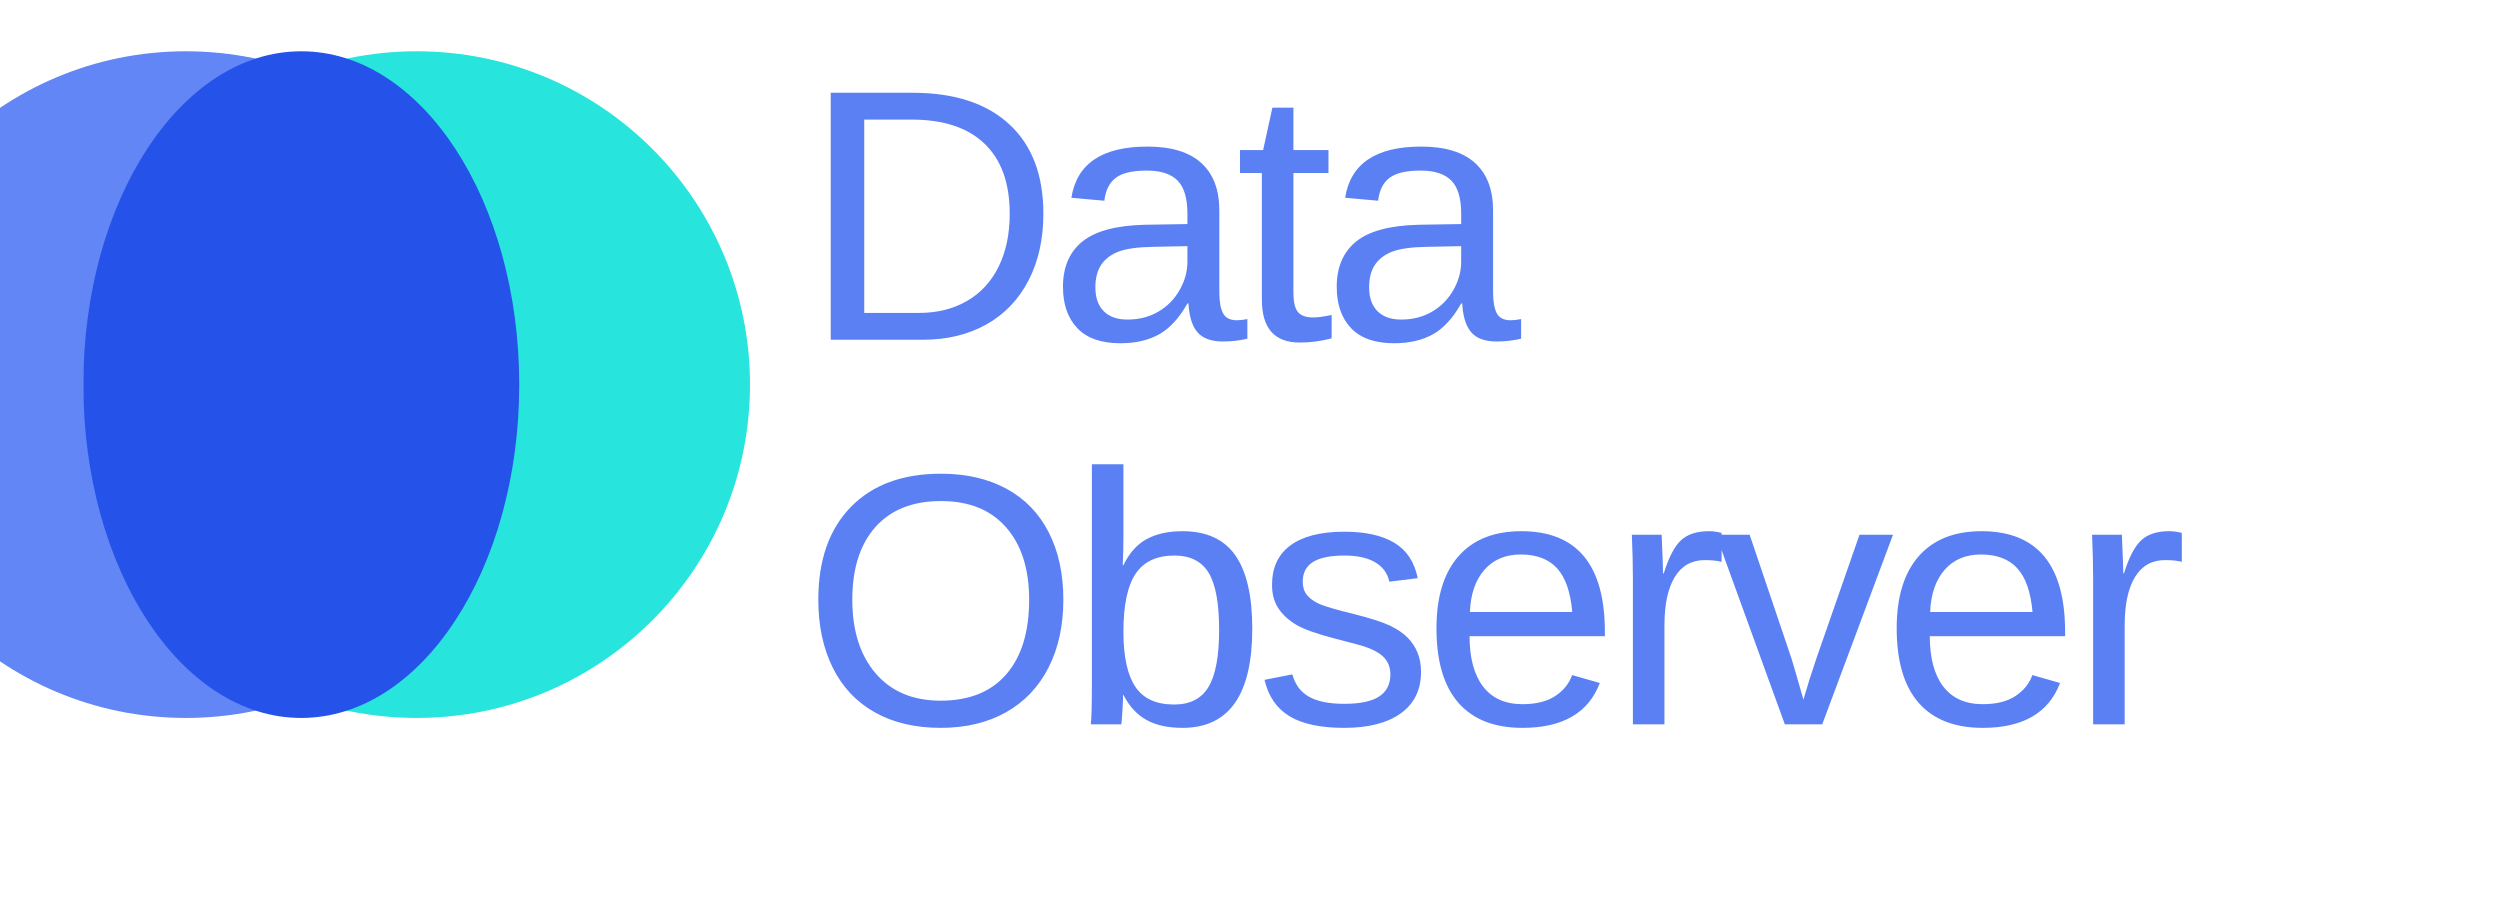
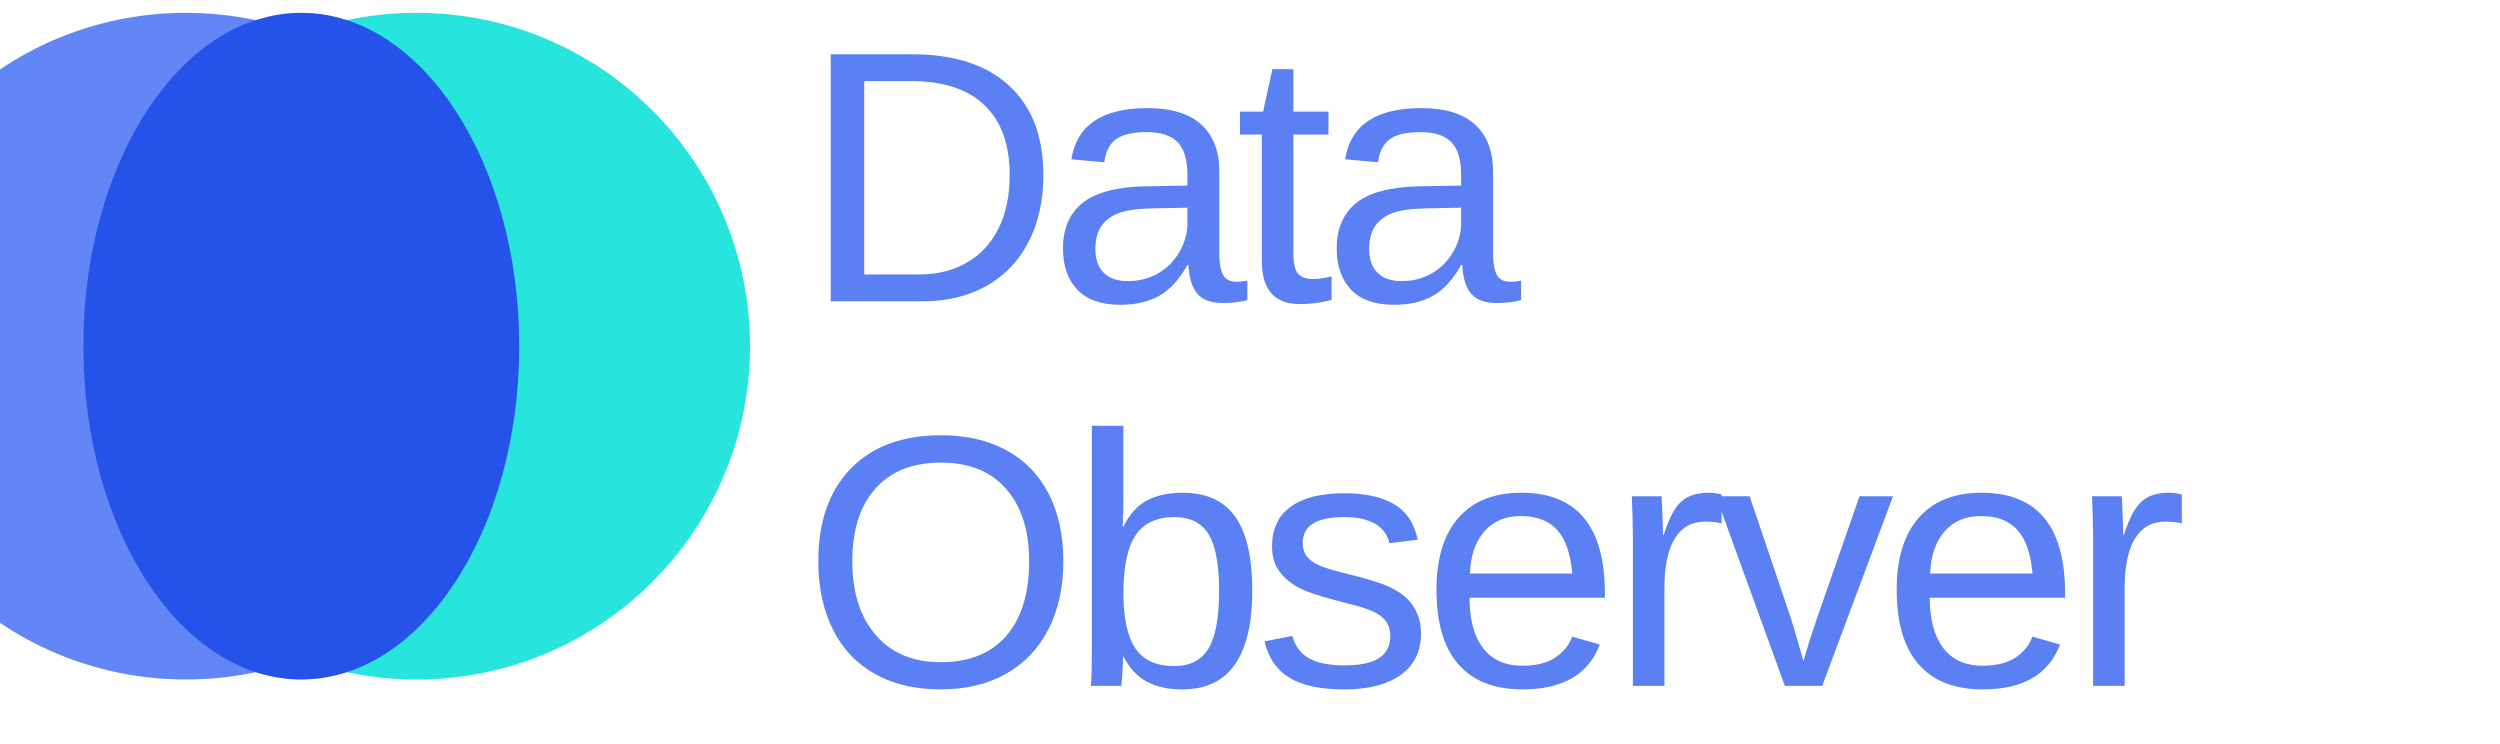
- <svg xmlns="http://www.w3.org/2000/svg" width="780" height="280" viewBox="0 0 780 280" fill="none">
-   <rect width="780" height="280" fill="transparent" />
+ <svg xmlns="http://www.w3.org/2000/svg" width="780" height="232" viewBox="0 12 780 232" fill="none">
  <g opacity="0.95">
    <circle cx="58" cy="120" r="104" fill="#5A80F4" />
    <circle cx="130" cy="120" r="104" fill="#1CE3DA" />
    <ellipse cx="94" cy="120" rx="68" ry="104" fill="#1A49E8" />
  </g>
  <g fill="#5A80F4">
    <text x="250" y="106" font-family="Arial, Helvetica, sans-serif" font-size="112" font-weight="500" letter-spacing="-4">Data</text>
    <text x="250" y="226" font-family="Arial, Helvetica, sans-serif" font-size="112" font-weight="500" letter-spacing="-4">Observer</text>
  </g>
</svg>
